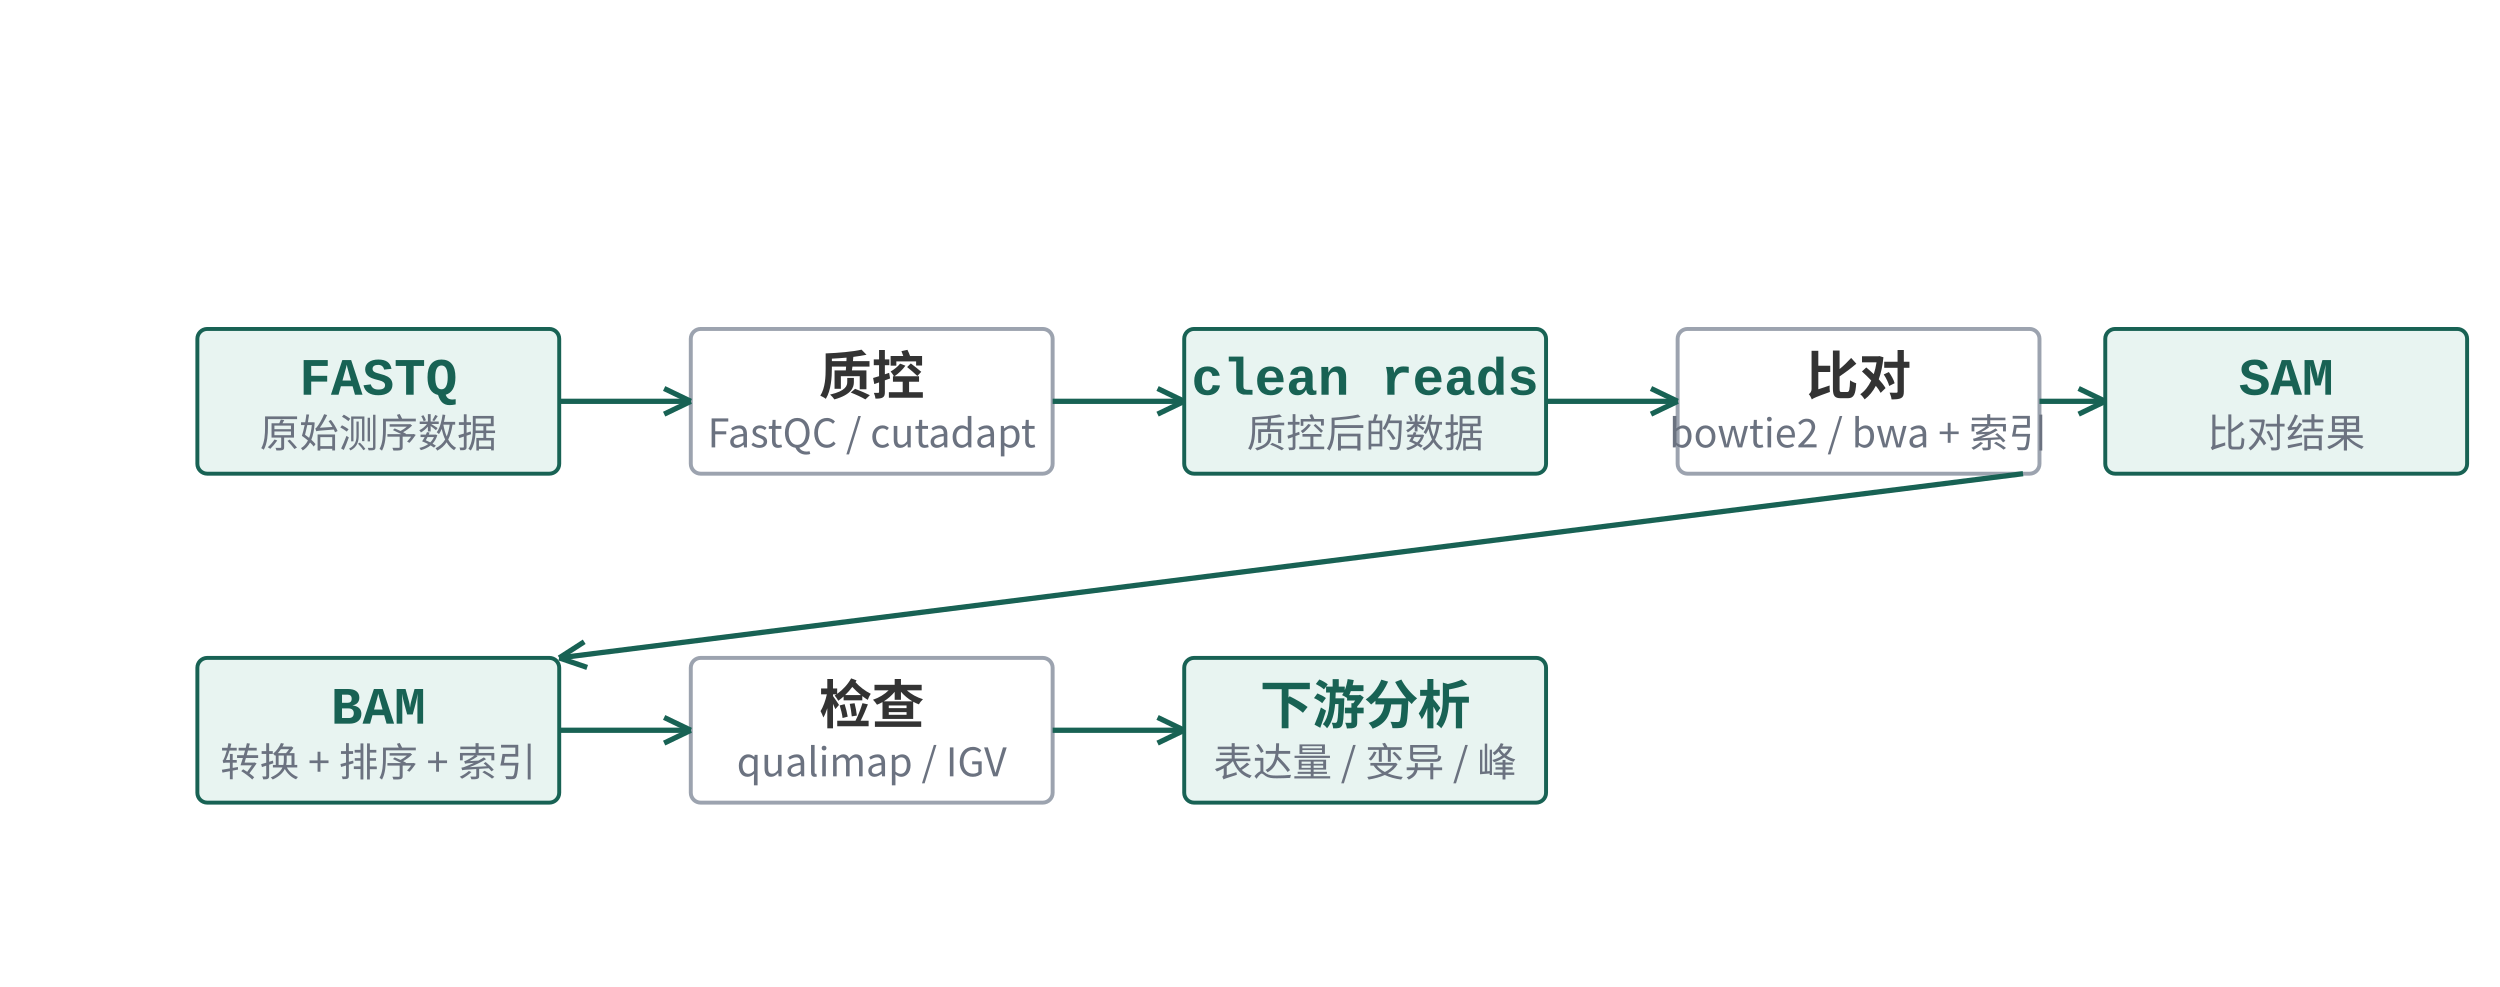
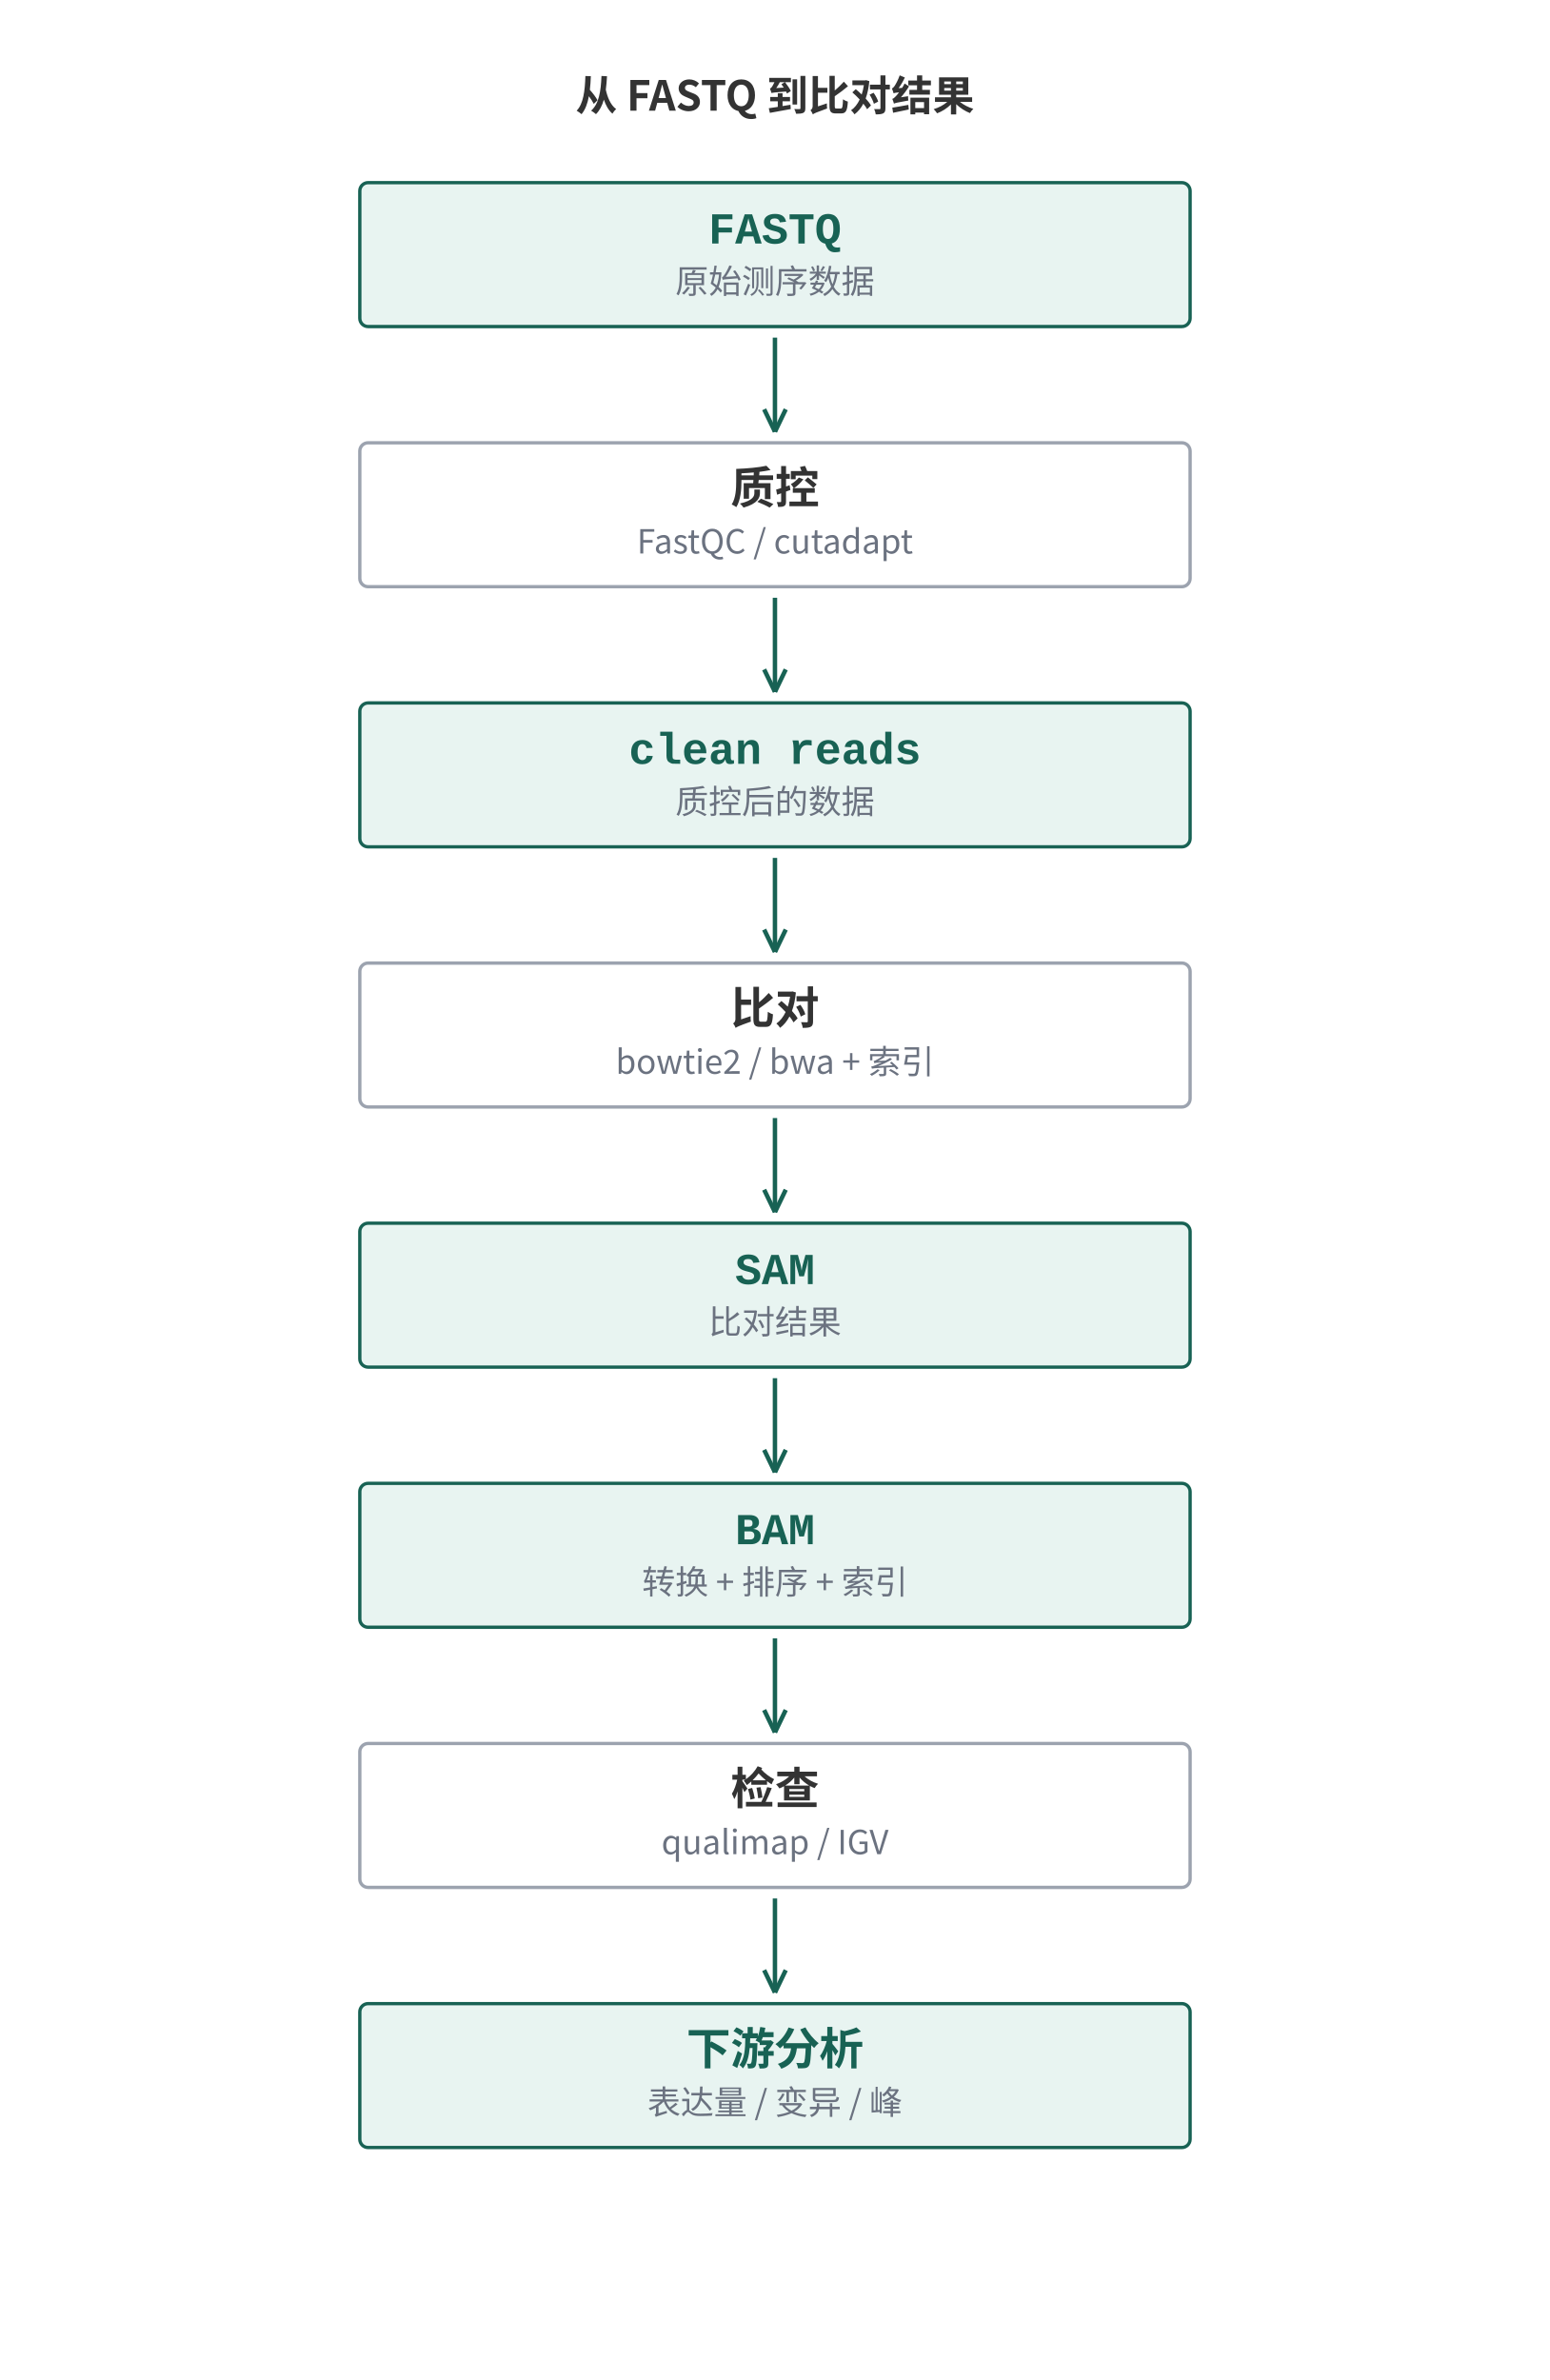
- <svg xmlns="http://www.w3.org/2000/svg" viewBox="0 0 760 300" role="img" aria-labelledby="t d">
-   <rect x="60" y="100" width="110" height="44" rx="3" fill="#e8f4f1" stroke="#186254" stroke-width="1.2" />
-   <text x="115" y="120" font-family="ui-monospace, 'SFMono-Regular', Menlo, Consolas, 'Liberation Mono', monospace" font-size="16" fill="#186254" font-weight="bold" text-anchor="middle">FASTQ</text>
-   <text x="115" y="136" font-family="'PingFang SC', 'Hiragino Sans GB', 'Microsoft YaHei', 'Noto Sans CJK SC', sans-serif" font-size="12" fill="#6b7280" font-weight="normal" text-anchor="middle">原始测序数据</text>
-   <rect x="210" y="100" width="110" height="44" rx="3" fill="none" stroke="#9ca3af" stroke-width="1.2" />
-   <text x="265" y="120" font-family="'PingFang SC', 'Hiragino Sans GB', 'Microsoft YaHei', 'Noto Sans CJK SC', sans-serif" font-size="16" fill="#333333" font-weight="bold" text-anchor="middle">质控</text>
-   <text x="265" y="136" font-family="'PingFang SC', 'Hiragino Sans GB', 'Microsoft YaHei', 'Noto Sans CJK SC', sans-serif" font-size="12" fill="#6b7280" font-weight="normal" text-anchor="middle">FastQC / cutadapt</text>
-   <rect x="360" y="100" width="110" height="44" rx="3" fill="#e8f4f1" stroke="#186254" stroke-width="1.2" />
-   <text x="415" y="120" font-family="ui-monospace, 'SFMono-Regular', Menlo, Consolas, 'Liberation Mono', monospace" font-size="16" fill="#186254" font-weight="bold" text-anchor="middle">clean reads</text>
-   <text x="415" y="136" font-family="'PingFang SC', 'Hiragino Sans GB', 'Microsoft YaHei', 'Noto Sans CJK SC', sans-serif" font-size="12" fill="#6b7280" font-weight="normal" text-anchor="middle">质控后的数据</text>
-   <rect x="510" y="100" width="110" height="44" rx="3" fill="none" stroke="#9ca3af" stroke-width="1.2" />
-   <text x="565" y="120" font-family="'PingFang SC', 'Hiragino Sans GB', 'Microsoft YaHei', 'Noto Sans CJK SC', sans-serif" font-size="16" fill="#333333" font-weight="bold" text-anchor="middle">比对</text>
-   <text x="565" y="136" font-family="'PingFang SC', 'Hiragino Sans GB', 'Microsoft YaHei', 'Noto Sans CJK SC', sans-serif" font-size="12" fill="#6b7280" font-weight="normal" text-anchor="middle">bowtie2 / bwa + 索引</text>
-   <rect x="640" y="100" width="110" height="44" rx="3" fill="#e8f4f1" stroke="#186254" stroke-width="1.2" />
-   <text x="695" y="120" font-family="ui-monospace, 'SFMono-Regular', Menlo, Consolas, 'Liberation Mono', monospace" font-size="16" fill="#186254" font-weight="bold" text-anchor="middle">SAM</text>
-   <text x="695" y="136" font-family="'PingFang SC', 'Hiragino Sans GB', 'Microsoft YaHei', 'Noto Sans CJK SC', sans-serif" font-size="12" fill="#6b7280" font-weight="normal" text-anchor="middle">比对结果</text>
-   <rect x="60" y="200" width="110" height="44" rx="3" fill="#e8f4f1" stroke="#186254" stroke-width="1.2" />
-   <text x="115" y="220" font-family="ui-monospace, 'SFMono-Regular', Menlo, Consolas, 'Liberation Mono', monospace" font-size="16" fill="#186254" font-weight="bold" text-anchor="middle">BAM</text>
-   <text x="115" y="236" font-family="'PingFang SC', 'Hiragino Sans GB', 'Microsoft YaHei', 'Noto Sans CJK SC', sans-serif" font-size="12" fill="#6b7280" font-weight="normal" text-anchor="middle">转换 + 排序 + 索引</text>
-   <rect x="210" y="200" width="110" height="44" rx="3" fill="none" stroke="#9ca3af" stroke-width="1.2" />
-   <text x="265" y="220" font-family="'PingFang SC', 'Hiragino Sans GB', 'Microsoft YaHei', 'Noto Sans CJK SC', sans-serif" font-size="16" fill="#333333" font-weight="bold" text-anchor="middle">检查</text>
-   <text x="265" y="236" font-family="'PingFang SC', 'Hiragino Sans GB', 'Microsoft YaHei', 'Noto Sans CJK SC', sans-serif" font-size="12" fill="#6b7280" font-weight="normal" text-anchor="middle">qualimap / IGV</text>
-   <rect x="360" y="200" width="110" height="44" rx="3" fill="#e8f4f1" stroke="#186254" stroke-width="1.2" />
-   <text x="415" y="220" font-family="ui-monospace, 'SFMono-Regular', Menlo, Consolas, 'Liberation Mono', monospace" font-size="16" fill="#186254" font-weight="bold" text-anchor="middle">下游分析</text>
-   <text x="415" y="236" font-family="'PingFang SC', 'Hiragino Sans GB', 'Microsoft YaHei', 'Noto Sans CJK SC', sans-serif" font-size="12" fill="#6b7280" font-weight="normal" text-anchor="middle">表达量 / 变异 / 峰</text>
-   <line x1="170" y1="122" x2="210" y2="122" stroke="#186254" stroke-width="1.6" />
-   <line x1="210.0" y1="122.0" x2="201.9" y2="118.1" stroke="#186254" stroke-width="1.6" />
-   <line x1="210.0" y1="122.0" x2="201.9" y2="125.9" stroke="#186254" stroke-width="1.6" />
-   <line x1="320" y1="122" x2="360" y2="122" stroke="#186254" stroke-width="1.6" />
-   <line x1="360.0" y1="122.0" x2="351.9" y2="118.1" stroke="#186254" stroke-width="1.6" />
-   <line x1="360.0" y1="122.0" x2="351.9" y2="125.9" stroke="#186254" stroke-width="1.6" />
-   <line x1="470" y1="122" x2="510" y2="122" stroke="#186254" stroke-width="1.6" />
-   <line x1="510.0" y1="122.0" x2="501.9" y2="118.1" stroke="#186254" stroke-width="1.6" />
-   <line x1="510.0" y1="122.0" x2="501.9" y2="125.9" stroke="#186254" stroke-width="1.6" />
-   <line x1="620" y1="122" x2="640" y2="122" stroke="#186254" stroke-width="1.6" />
-   <line x1="640.0" y1="122.0" x2="631.9" y2="118.1" stroke="#186254" stroke-width="1.6" />
-   <line x1="640.0" y1="122.0" x2="631.9" y2="125.9" stroke="#186254" stroke-width="1.6" />
-   <line x1="615" y1="144" x2="170" y2="200" stroke="#186254" stroke-width="1.6" />
-   <line x1="170.0" y1="200.0" x2="178.5" y2="202.9" stroke="#186254" stroke-width="1.6" />
-   <line x1="170.0" y1="200.0" x2="177.6" y2="195.1" stroke="#186254" stroke-width="1.6" />
-   <line x1="170" y1="222" x2="210" y2="222" stroke="#186254" stroke-width="1.6" />
-   <line x1="210.0" y1="222.0" x2="201.9" y2="218.1" stroke="#186254" stroke-width="1.6" />
-   <line x1="210.0" y1="222.0" x2="201.9" y2="225.9" stroke="#186254" stroke-width="1.6" />
-   <line x1="320" y1="222" x2="360" y2="222" stroke="#186254" stroke-width="1.6" />
-   <line x1="360.0" y1="222.0" x2="351.9" y2="218.1" stroke="#186254" stroke-width="1.6" />
-   <line x1="360.0" y1="222.0" x2="351.9" y2="225.9" stroke="#186254" stroke-width="1.6" />
+ <svg xmlns="http://www.w3.org/2000/svg" viewBox="0 0 560 860" role="img" aria-labelledby="t d">
+   <text x="280" y="40" font-family="'PingFang SC', 'Hiragino Sans GB', 'Microsoft YaHei', 'Noto Sans CJK SC', sans-serif" font-size="15" fill="#333333" font-weight="bold" text-anchor="middle">从 FASTQ 到比对结果</text>
+   <rect x="130" y="66" width="300" height="52" rx="3" fill="#e8f4f1" stroke="#186254" stroke-width="1.2" />
+   <text x="280" y="88" font-family="ui-monospace, 'SFMono-Regular', Menlo, Consolas, 'Liberation Mono', monospace" font-size="16" fill="#186254" font-weight="bold" text-anchor="middle">FASTQ</text>
+   <text x="280" y="106" font-family="'PingFang SC', 'Hiragino Sans GB', 'Microsoft YaHei', 'Noto Sans CJK SC', sans-serif" font-size="12" fill="#6b7280" font-weight="normal" text-anchor="middle">原始测序数据</text>
+   <rect x="130" y="160" width="300" height="52" rx="3" fill="none" stroke="#9ca3af" stroke-width="1.2" />
+   <text x="280" y="182" font-family="'PingFang SC', 'Hiragino Sans GB', 'Microsoft YaHei', 'Noto Sans CJK SC', sans-serif" font-size="16" fill="#333333" font-weight="bold" text-anchor="middle">质控</text>
+   <text x="280" y="200" font-family="'PingFang SC', 'Hiragino Sans GB', 'Microsoft YaHei', 'Noto Sans CJK SC', sans-serif" font-size="12" fill="#6b7280" font-weight="normal" text-anchor="middle">FastQC / cutadapt</text>
+   <rect x="130" y="254" width="300" height="52" rx="3" fill="#e8f4f1" stroke="#186254" stroke-width="1.2" />
+   <text x="280" y="276" font-family="ui-monospace, 'SFMono-Regular', Menlo, Consolas, 'Liberation Mono', monospace" font-size="16" fill="#186254" font-weight="bold" text-anchor="middle">clean reads</text>
+   <text x="280" y="294" font-family="'PingFang SC', 'Hiragino Sans GB', 'Microsoft YaHei', 'Noto Sans CJK SC', sans-serif" font-size="12" fill="#6b7280" font-weight="normal" text-anchor="middle">质控后的数据</text>
+   <rect x="130" y="348" width="300" height="52" rx="3" fill="none" stroke="#9ca3af" stroke-width="1.2" />
+   <text x="280" y="370" font-family="'PingFang SC', 'Hiragino Sans GB', 'Microsoft YaHei', 'Noto Sans CJK SC', sans-serif" font-size="16" fill="#333333" font-weight="bold" text-anchor="middle">比对</text>
+   <text x="280" y="388" font-family="'PingFang SC', 'Hiragino Sans GB', 'Microsoft YaHei', 'Noto Sans CJK SC', sans-serif" font-size="12" fill="#6b7280" font-weight="normal" text-anchor="middle">bowtie2 / bwa + 索引</text>
+   <rect x="130" y="442" width="300" height="52" rx="3" fill="#e8f4f1" stroke="#186254" stroke-width="1.2" />
+   <text x="280" y="464" font-family="ui-monospace, 'SFMono-Regular', Menlo, Consolas, 'Liberation Mono', monospace" font-size="16" fill="#186254" font-weight="bold" text-anchor="middle">SAM</text>
+   <text x="280" y="482" font-family="'PingFang SC', 'Hiragino Sans GB', 'Microsoft YaHei', 'Noto Sans CJK SC', sans-serif" font-size="12" fill="#6b7280" font-weight="normal" text-anchor="middle">比对结果</text>
+   <rect x="130" y="536" width="300" height="52" rx="3" fill="#e8f4f1" stroke="#186254" stroke-width="1.2" />
+   <text x="280" y="558" font-family="ui-monospace, 'SFMono-Regular', Menlo, Consolas, 'Liberation Mono', monospace" font-size="16" fill="#186254" font-weight="bold" text-anchor="middle">BAM</text>
+   <text x="280" y="576" font-family="'PingFang SC', 'Hiragino Sans GB', 'Microsoft YaHei', 'Noto Sans CJK SC', sans-serif" font-size="12" fill="#6b7280" font-weight="normal" text-anchor="middle">转换 + 排序 + 索引</text>
+   <rect x="130" y="630" width="300" height="52" rx="3" fill="none" stroke="#9ca3af" stroke-width="1.2" />
+   <text x="280" y="652" font-family="'PingFang SC', 'Hiragino Sans GB', 'Microsoft YaHei', 'Noto Sans CJK SC', sans-serif" font-size="16" fill="#333333" font-weight="bold" text-anchor="middle">检查</text>
+   <text x="280" y="670" font-family="'PingFang SC', 'Hiragino Sans GB', 'Microsoft YaHei', 'Noto Sans CJK SC', sans-serif" font-size="12" fill="#6b7280" font-weight="normal" text-anchor="middle">qualimap / IGV</text>
+   <rect x="130" y="724" width="300" height="52" rx="3" fill="#e8f4f1" stroke="#186254" stroke-width="1.2" />
+   <text x="280" y="746" font-family="ui-monospace, 'SFMono-Regular', Menlo, Consolas, 'Liberation Mono', monospace" font-size="16" fill="#186254" font-weight="bold" text-anchor="middle">下游分析</text>
+   <text x="280" y="764" font-family="'PingFang SC', 'Hiragino Sans GB', 'Microsoft YaHei', 'Noto Sans CJK SC', sans-serif" font-size="12" fill="#6b7280" font-weight="normal" text-anchor="middle">表达量 / 变异 / 峰</text>
+   <line x1="280" y1="122" x2="280" y2="156" stroke="#186254" stroke-width="1.6" />
+   <line x1="280.0" y1="156.0" x2="283.9" y2="147.9" stroke="#186254" stroke-width="1.6" />
+   <line x1="280.0" y1="156.0" x2="276.1" y2="147.9" stroke="#186254" stroke-width="1.6" />
+   <line x1="280" y1="216" x2="280" y2="250" stroke="#186254" stroke-width="1.6" />
+   <line x1="280.0" y1="250.0" x2="283.9" y2="241.9" stroke="#186254" stroke-width="1.6" />
+   <line x1="280.0" y1="250.0" x2="276.1" y2="241.9" stroke="#186254" stroke-width="1.6" />
+   <line x1="280" y1="310" x2="280" y2="344" stroke="#186254" stroke-width="1.6" />
+   <line x1="280.0" y1="344.0" x2="283.9" y2="335.9" stroke="#186254" stroke-width="1.6" />
+   <line x1="280.0" y1="344.0" x2="276.1" y2="335.9" stroke="#186254" stroke-width="1.6" />
+   <line x1="280" y1="404" x2="280" y2="438" stroke="#186254" stroke-width="1.6" />
+   <line x1="280.0" y1="438.0" x2="283.9" y2="429.9" stroke="#186254" stroke-width="1.6" />
+   <line x1="280.0" y1="438.0" x2="276.1" y2="429.9" stroke="#186254" stroke-width="1.6" />
+   <line x1="280" y1="498" x2="280" y2="532" stroke="#186254" stroke-width="1.6" />
+   <line x1="280.0" y1="532.0" x2="283.9" y2="523.9" stroke="#186254" stroke-width="1.6" />
+   <line x1="280.0" y1="532.0" x2="276.1" y2="523.9" stroke="#186254" stroke-width="1.6" />
+   <line x1="280" y1="592" x2="280" y2="626" stroke="#186254" stroke-width="1.6" />
+   <line x1="280.0" y1="626.0" x2="283.9" y2="617.9" stroke="#186254" stroke-width="1.6" />
+   <line x1="280.0" y1="626.0" x2="276.1" y2="617.9" stroke="#186254" stroke-width="1.6" />
+   <line x1="280" y1="686" x2="280" y2="720" stroke="#186254" stroke-width="1.6" />
+   <line x1="280.0" y1="720.0" x2="283.9" y2="711.9" stroke="#186254" stroke-width="1.6" />
+   <line x1="280.0" y1="720.0" x2="276.1" y2="711.9" stroke="#186254" stroke-width="1.6" />
</svg>
